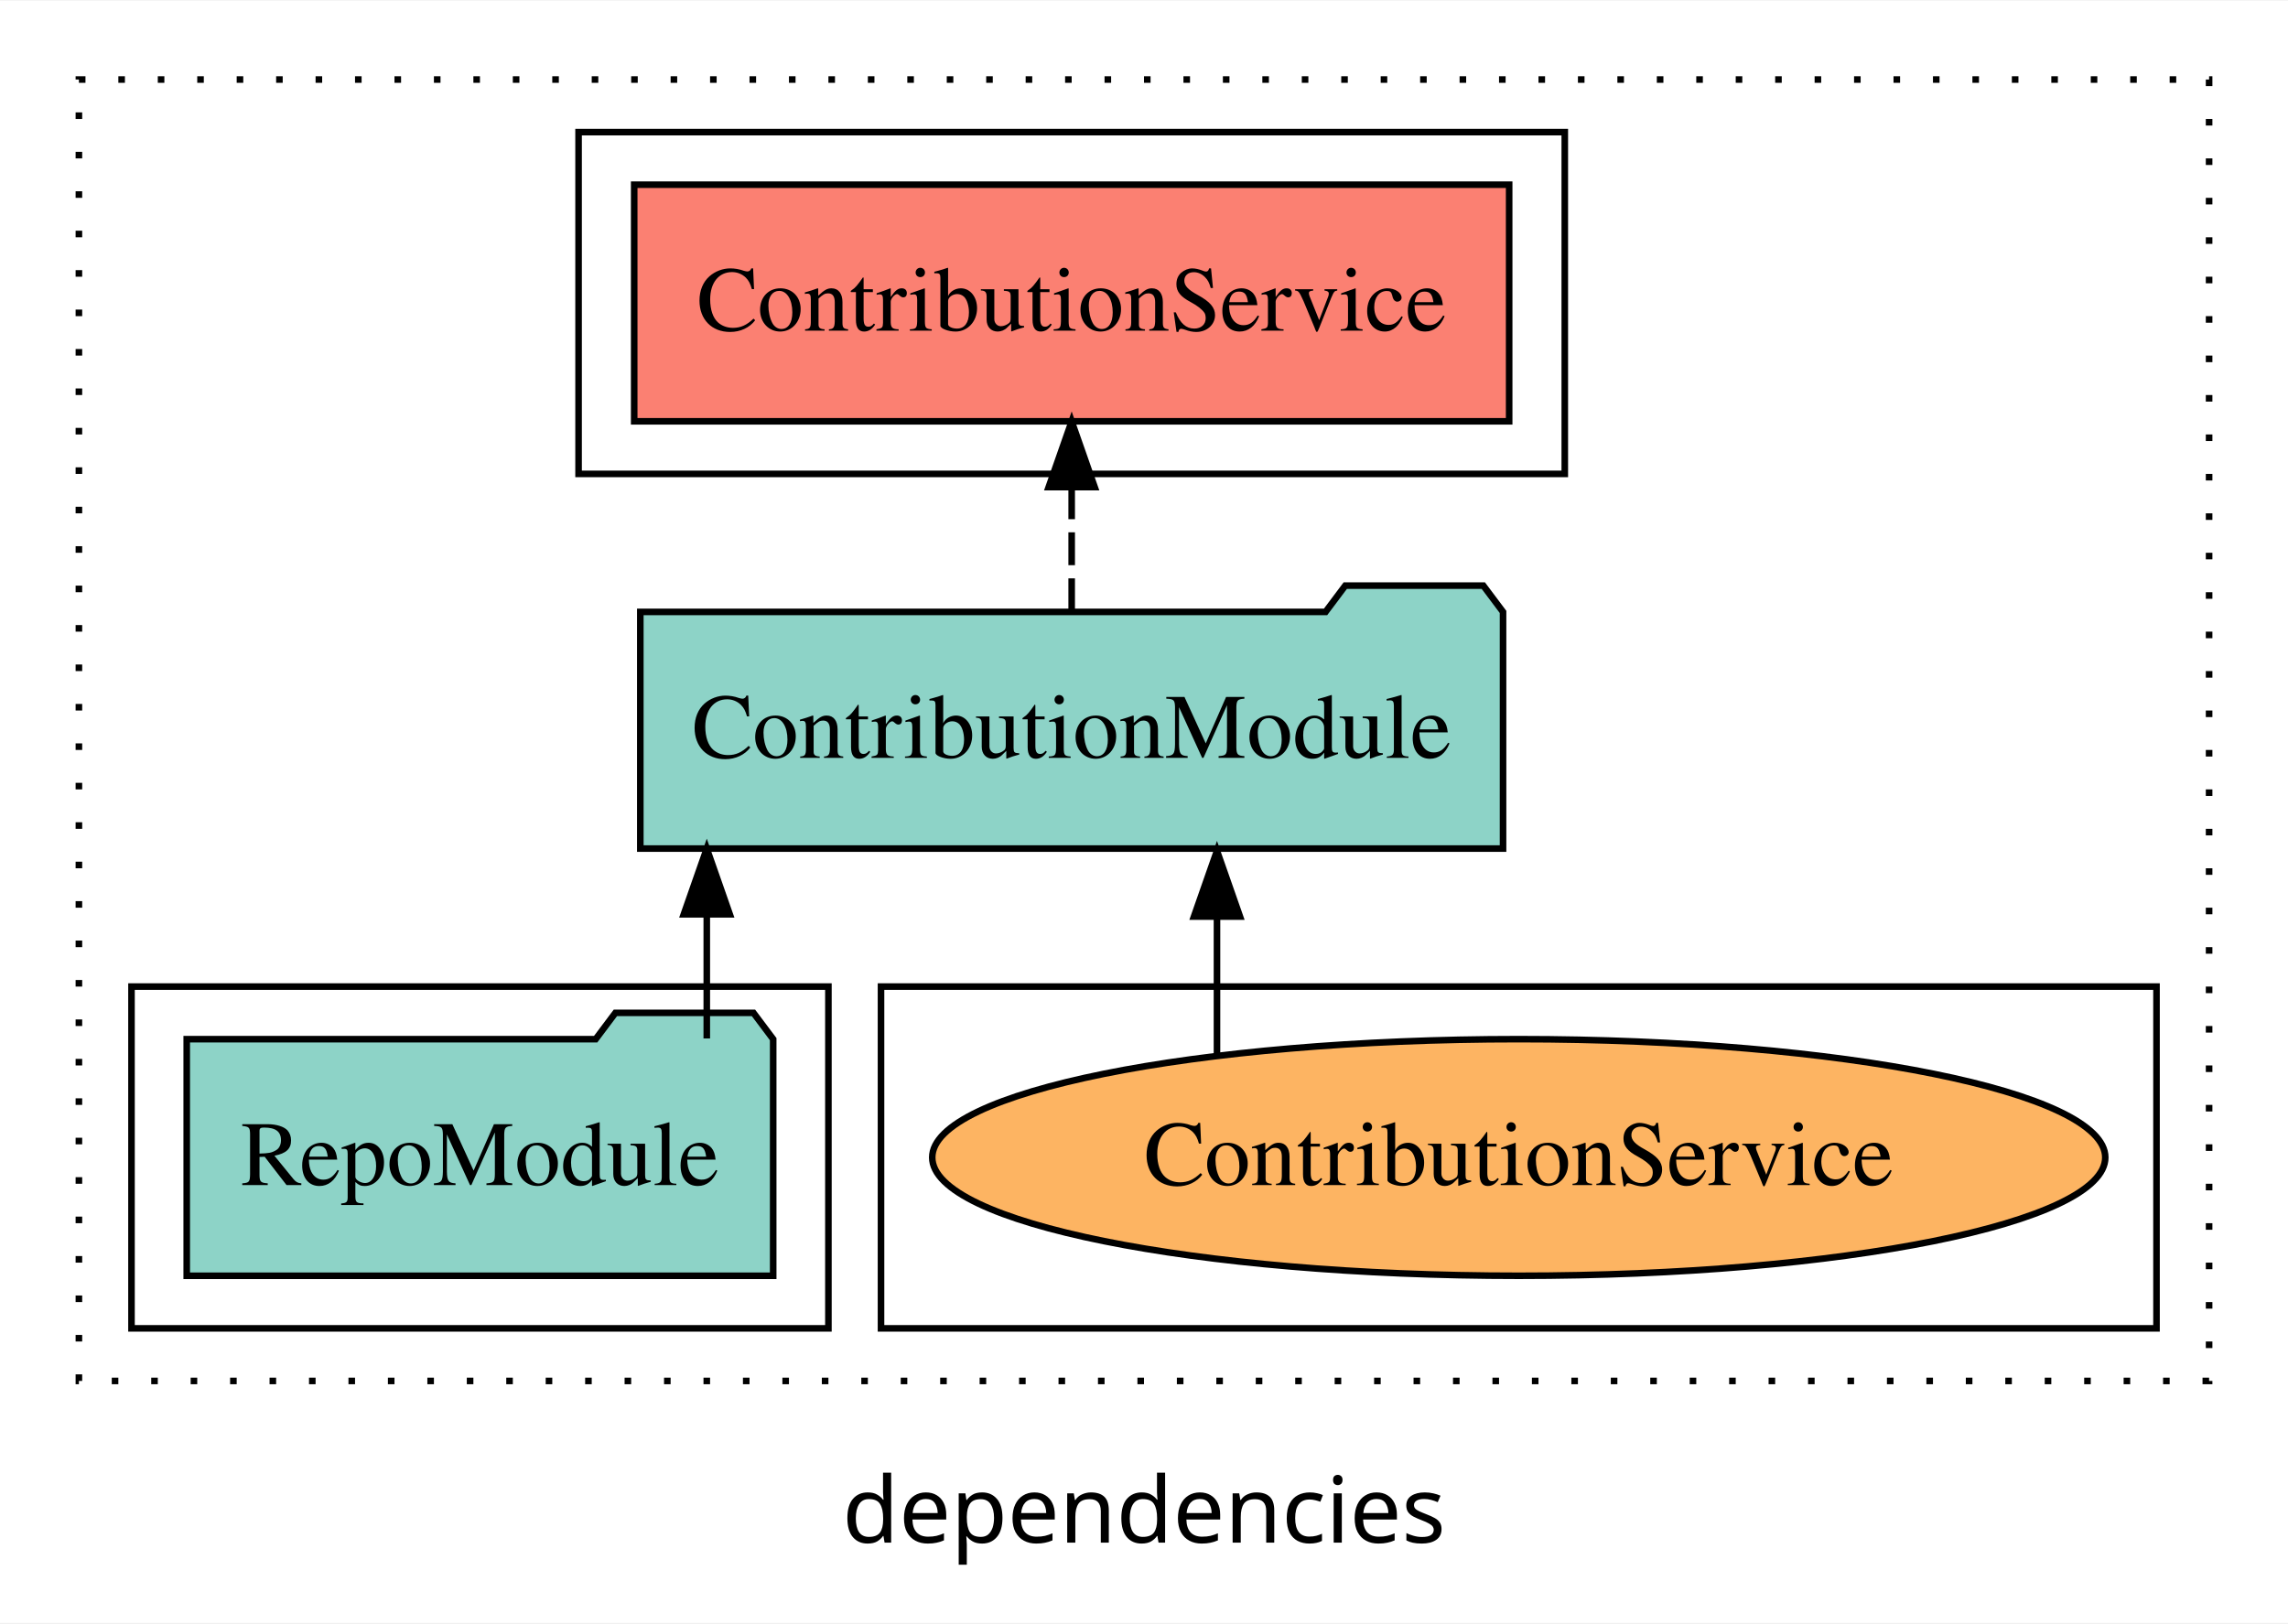
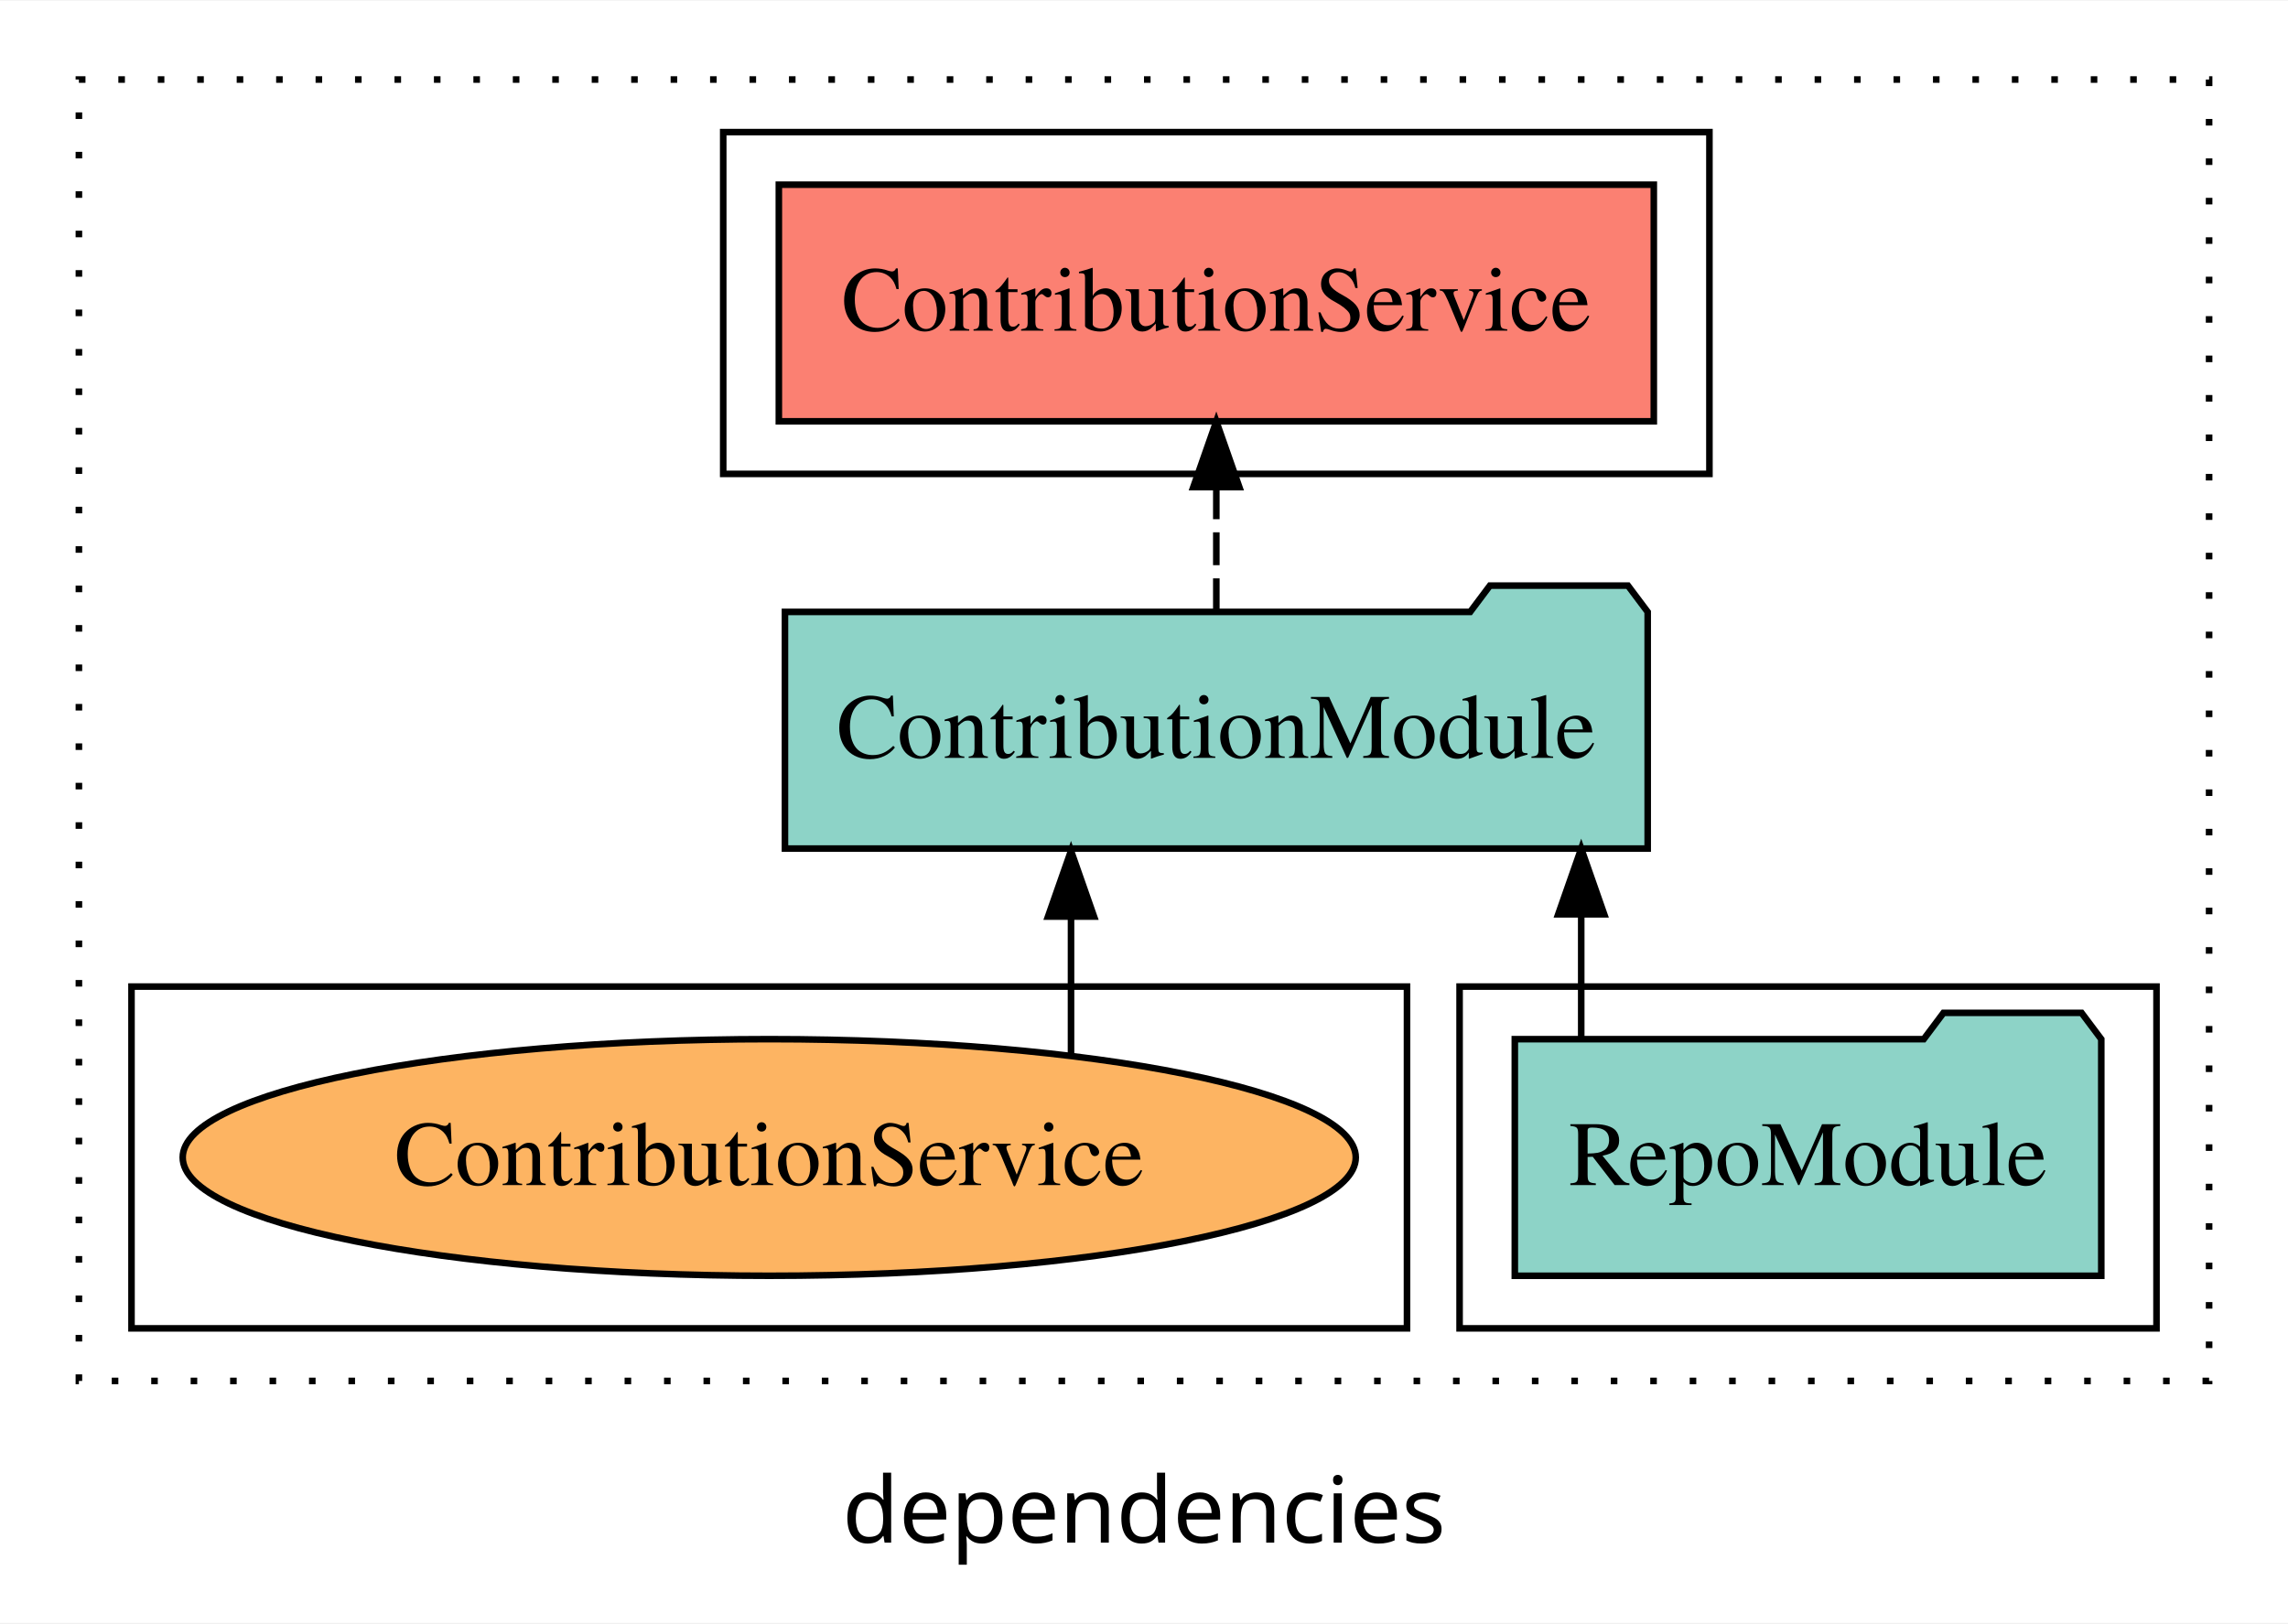
<svg xmlns="http://www.w3.org/2000/svg" width="348pt" height="247pt" viewBox="0.00 0.00 348.00 246.80">
  <g id="graph0" class="graph" transform="scale(1 1) rotate(0) translate(4 242.8)">
    <polygon fill="white" stroke="transparent" points="-4,4 -4,-242.8 344,-242.8 344,4 -4,4" />
    <text text-anchor="middle" x="170" y="-8.2" font-family="sans-serif" font-size="14.00">dependencies</text>
    <g id="clust1" class="cluster">
      <polygon fill="none" stroke="black" stroke-dasharray="1,5" points="8,-32.8 8,-230.8 332,-230.8 332,-32.8 8,-32.8" />
    </g>
+     <g id="clust3" class="cluster">
+       <polygon fill="none" stroke="black" points="218,-40.8 218,-92.8 324,-92.8 324,-40.8 218,-40.8" />
+     </g>
    <g id="clust6" class="cluster">
-       <polygon fill="none" stroke="black" points="130,-40.8 130,-92.8 324,-92.8 324,-40.8 130,-40.8" />
+       <polygon fill="none" stroke="black" points="16,-40.8 16,-92.8 210,-92.8 210,-40.8 16,-40.8" />
    </g>
    <g id="clust4" class="cluster">
-       <polygon fill="none" stroke="black" points="84,-170.8 84,-222.8 234,-222.8 234,-170.8 84,-170.8" />
-     </g>
-     <g id="clust3" class="cluster">
-       <polygon fill="none" stroke="black" points="16,-40.8 16,-92.8 122,-92.8 122,-40.8 16,-40.8" />
+       <polygon fill="none" stroke="black" points="106,-170.8 106,-222.8 256,-222.8 256,-170.8 106,-170.8" />
    </g>
    <g id="node1" class="node">
-       <polygon fill="#8dd3c7" stroke="black" points="113.6,-84.8 110.6,-88.8 89.6,-88.8 86.6,-84.8 24.4,-84.8 24.4,-48.8 113.6,-48.8 113.6,-84.8" />
-       <text text-anchor="middle" x="69" y="-62.6" font-family="Times,serif" font-size="14.00">RepoModule</text>
+       <polygon fill="#8dd3c7" stroke="black" points="315.6,-84.8 312.6,-88.8 291.6,-88.8 288.6,-84.8 226.4,-84.8 226.4,-48.8 315.6,-48.8 315.6,-84.8" />
+       <text text-anchor="middle" x="271" y="-62.6" font-family="Times,serif" font-size="14.00">RepoModule</text>
    </g>
    <g id="node2" class="node">
-       <polygon fill="#8dd3c7" stroke="black" points="224.61,-149.8 221.61,-153.8 200.61,-153.8 197.61,-149.8 93.39,-149.8 93.39,-113.8 224.61,-113.8 224.61,-149.8" />
-       <text text-anchor="middle" x="159" y="-127.6" font-family="Times,serif" font-size="14.00">ContributionModule</text>
+       <polygon fill="#8dd3c7" stroke="black" points="246.61,-149.8 243.61,-153.8 222.61,-153.8 219.61,-149.8 115.39,-149.8 115.39,-113.8 246.61,-113.8 246.61,-149.8" />
+       <text text-anchor="middle" x="181" y="-127.6" font-family="Times,serif" font-size="14.00">ContributionModule</text>
    </g>
    <g id="edge1" class="edge">
-       <path fill="none" stroke="black" d="M103.5,-84.91C103.5,-84.91 103.5,-103.79 103.5,-103.79" />
-       <polygon fill="black" stroke="black" points="100,-103.79 103.5,-113.79 107,-103.79 100,-103.79" />
+       <path fill="none" stroke="black" d="M236.5,-84.91C236.5,-84.91 236.5,-103.79 236.5,-103.79" />
+       <polygon fill="black" stroke="black" points="233,-103.79 236.5,-113.79 240,-103.79 233,-103.79" />
    </g>
    <g id="node3" class="node">
-       <polygon fill="#fb8072" stroke="black" points="225.54,-214.8 92.46,-214.8 92.46,-178.8 225.54,-178.8 225.54,-214.8" />
-       <text text-anchor="middle" x="159" y="-192.6" font-family="Times,serif" font-size="14.00">ContributionService </text>
+       <polygon fill="#fb8072" stroke="black" points="247.54,-214.8 114.46,-214.8 114.46,-178.8 247.54,-178.8 247.54,-214.8" />
+       <text text-anchor="middle" x="181" y="-192.6" font-family="Times,serif" font-size="14.00">ContributionService </text>
    </g>
    <g id="edge2" class="edge">
-       <path fill="none" stroke="black" stroke-dasharray="5,2" d="M159,-149.91C159,-149.91 159,-168.79 159,-168.79" />
-       <polygon fill="black" stroke="black" points="155.5,-168.79 159,-178.79 162.5,-168.79 155.5,-168.79" />
+       <path fill="none" stroke="black" stroke-dasharray="5,2" d="M181,-149.91C181,-149.91 181,-168.79 181,-168.79" />
+       <polygon fill="black" stroke="black" points="177.5,-168.79 181,-178.79 184.5,-168.79 177.5,-168.79" />
    </g>
    <g id="node4" class="node">
-       <ellipse fill="#fdb462" stroke="black" cx="227" cy="-66.8" rx="89.21" ry="18" />
-       <text text-anchor="middle" x="227" y="-62.6" font-family="Times,serif" font-size="14.00">ContributionService</text>
+       <ellipse fill="#fdb462" stroke="black" cx="113" cy="-66.8" rx="89.21" ry="18" />
+       <text text-anchor="middle" x="113" y="-62.6" font-family="Times,serif" font-size="14.00">ContributionService</text>
    </g>
    <g id="edge3" class="edge">
-       <path fill="none" stroke="black" d="M181.1,-82.53C181.1,-82.53 181.1,-103.45 181.1,-103.45" />
-       <polygon fill="black" stroke="black" points="177.6,-103.45 181.1,-113.45 184.6,-103.45 177.6,-103.45" />
+       <path fill="none" stroke="black" d="M158.9,-82.53C158.9,-82.53 158.9,-103.45 158.9,-103.45" />
+       <polygon fill="black" stroke="black" points="155.4,-103.45 158.9,-113.45 162.4,-103.45 155.4,-103.45" />
    </g>
  </g>
</svg>
